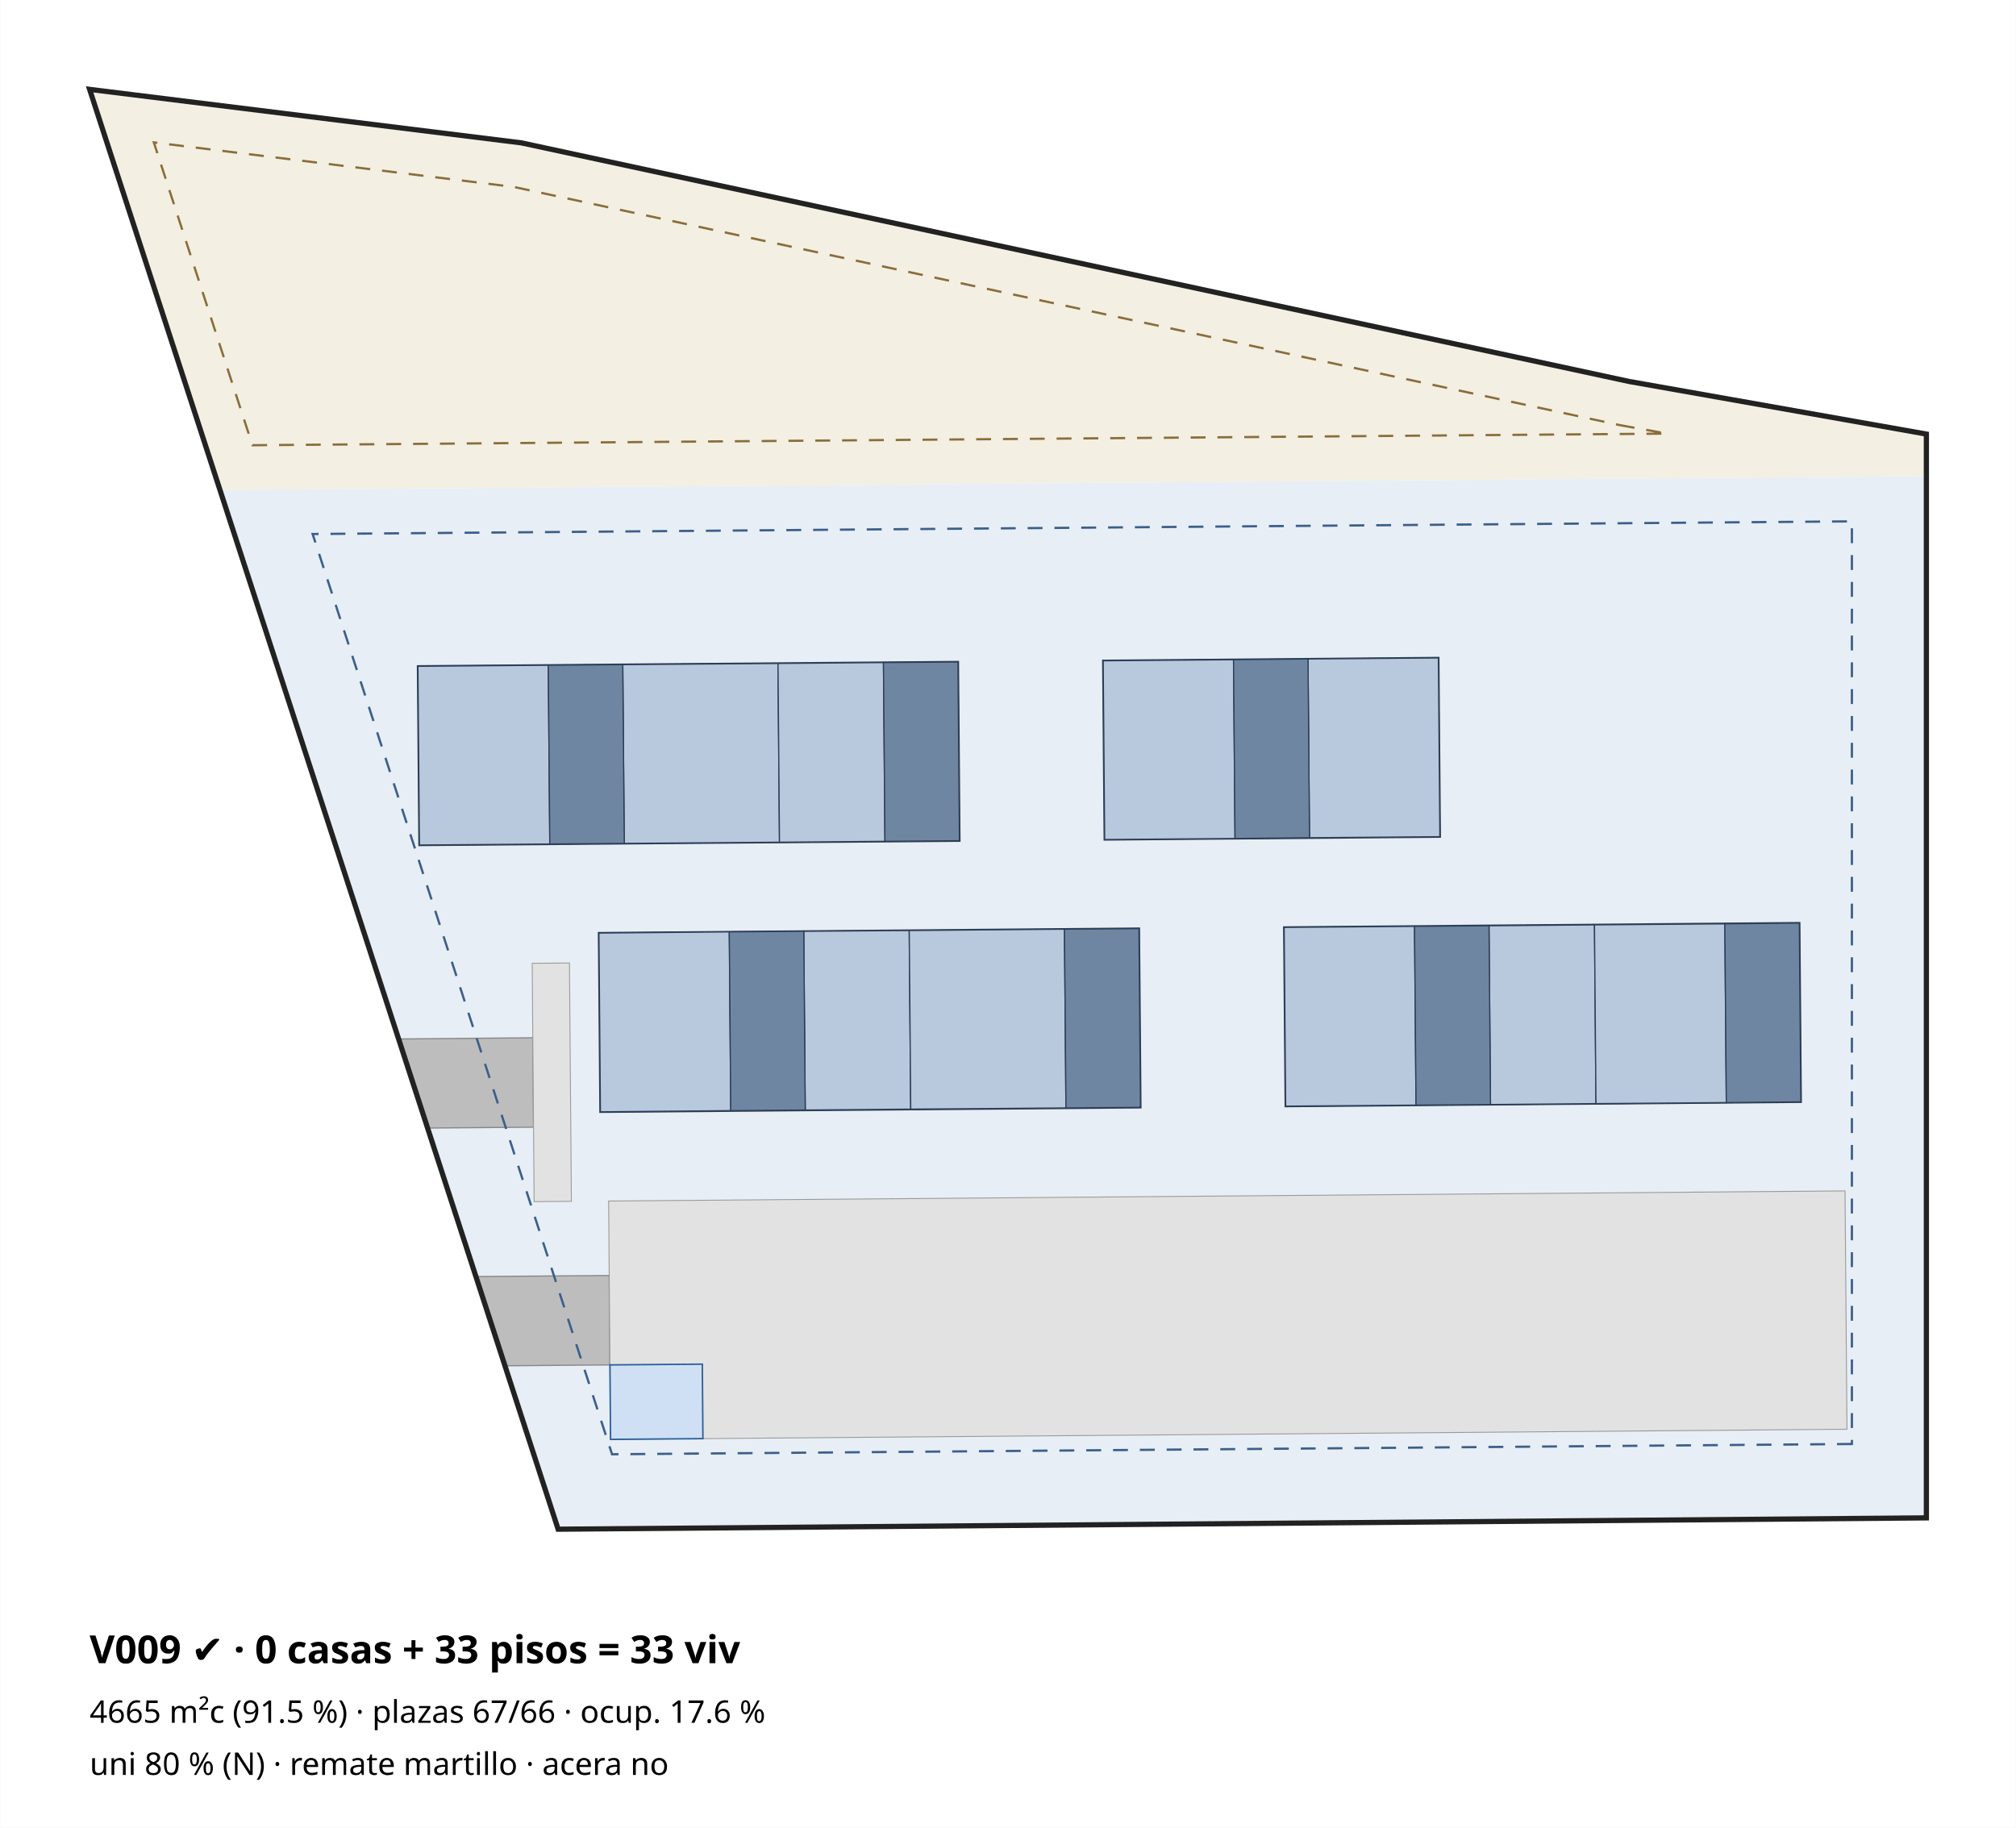
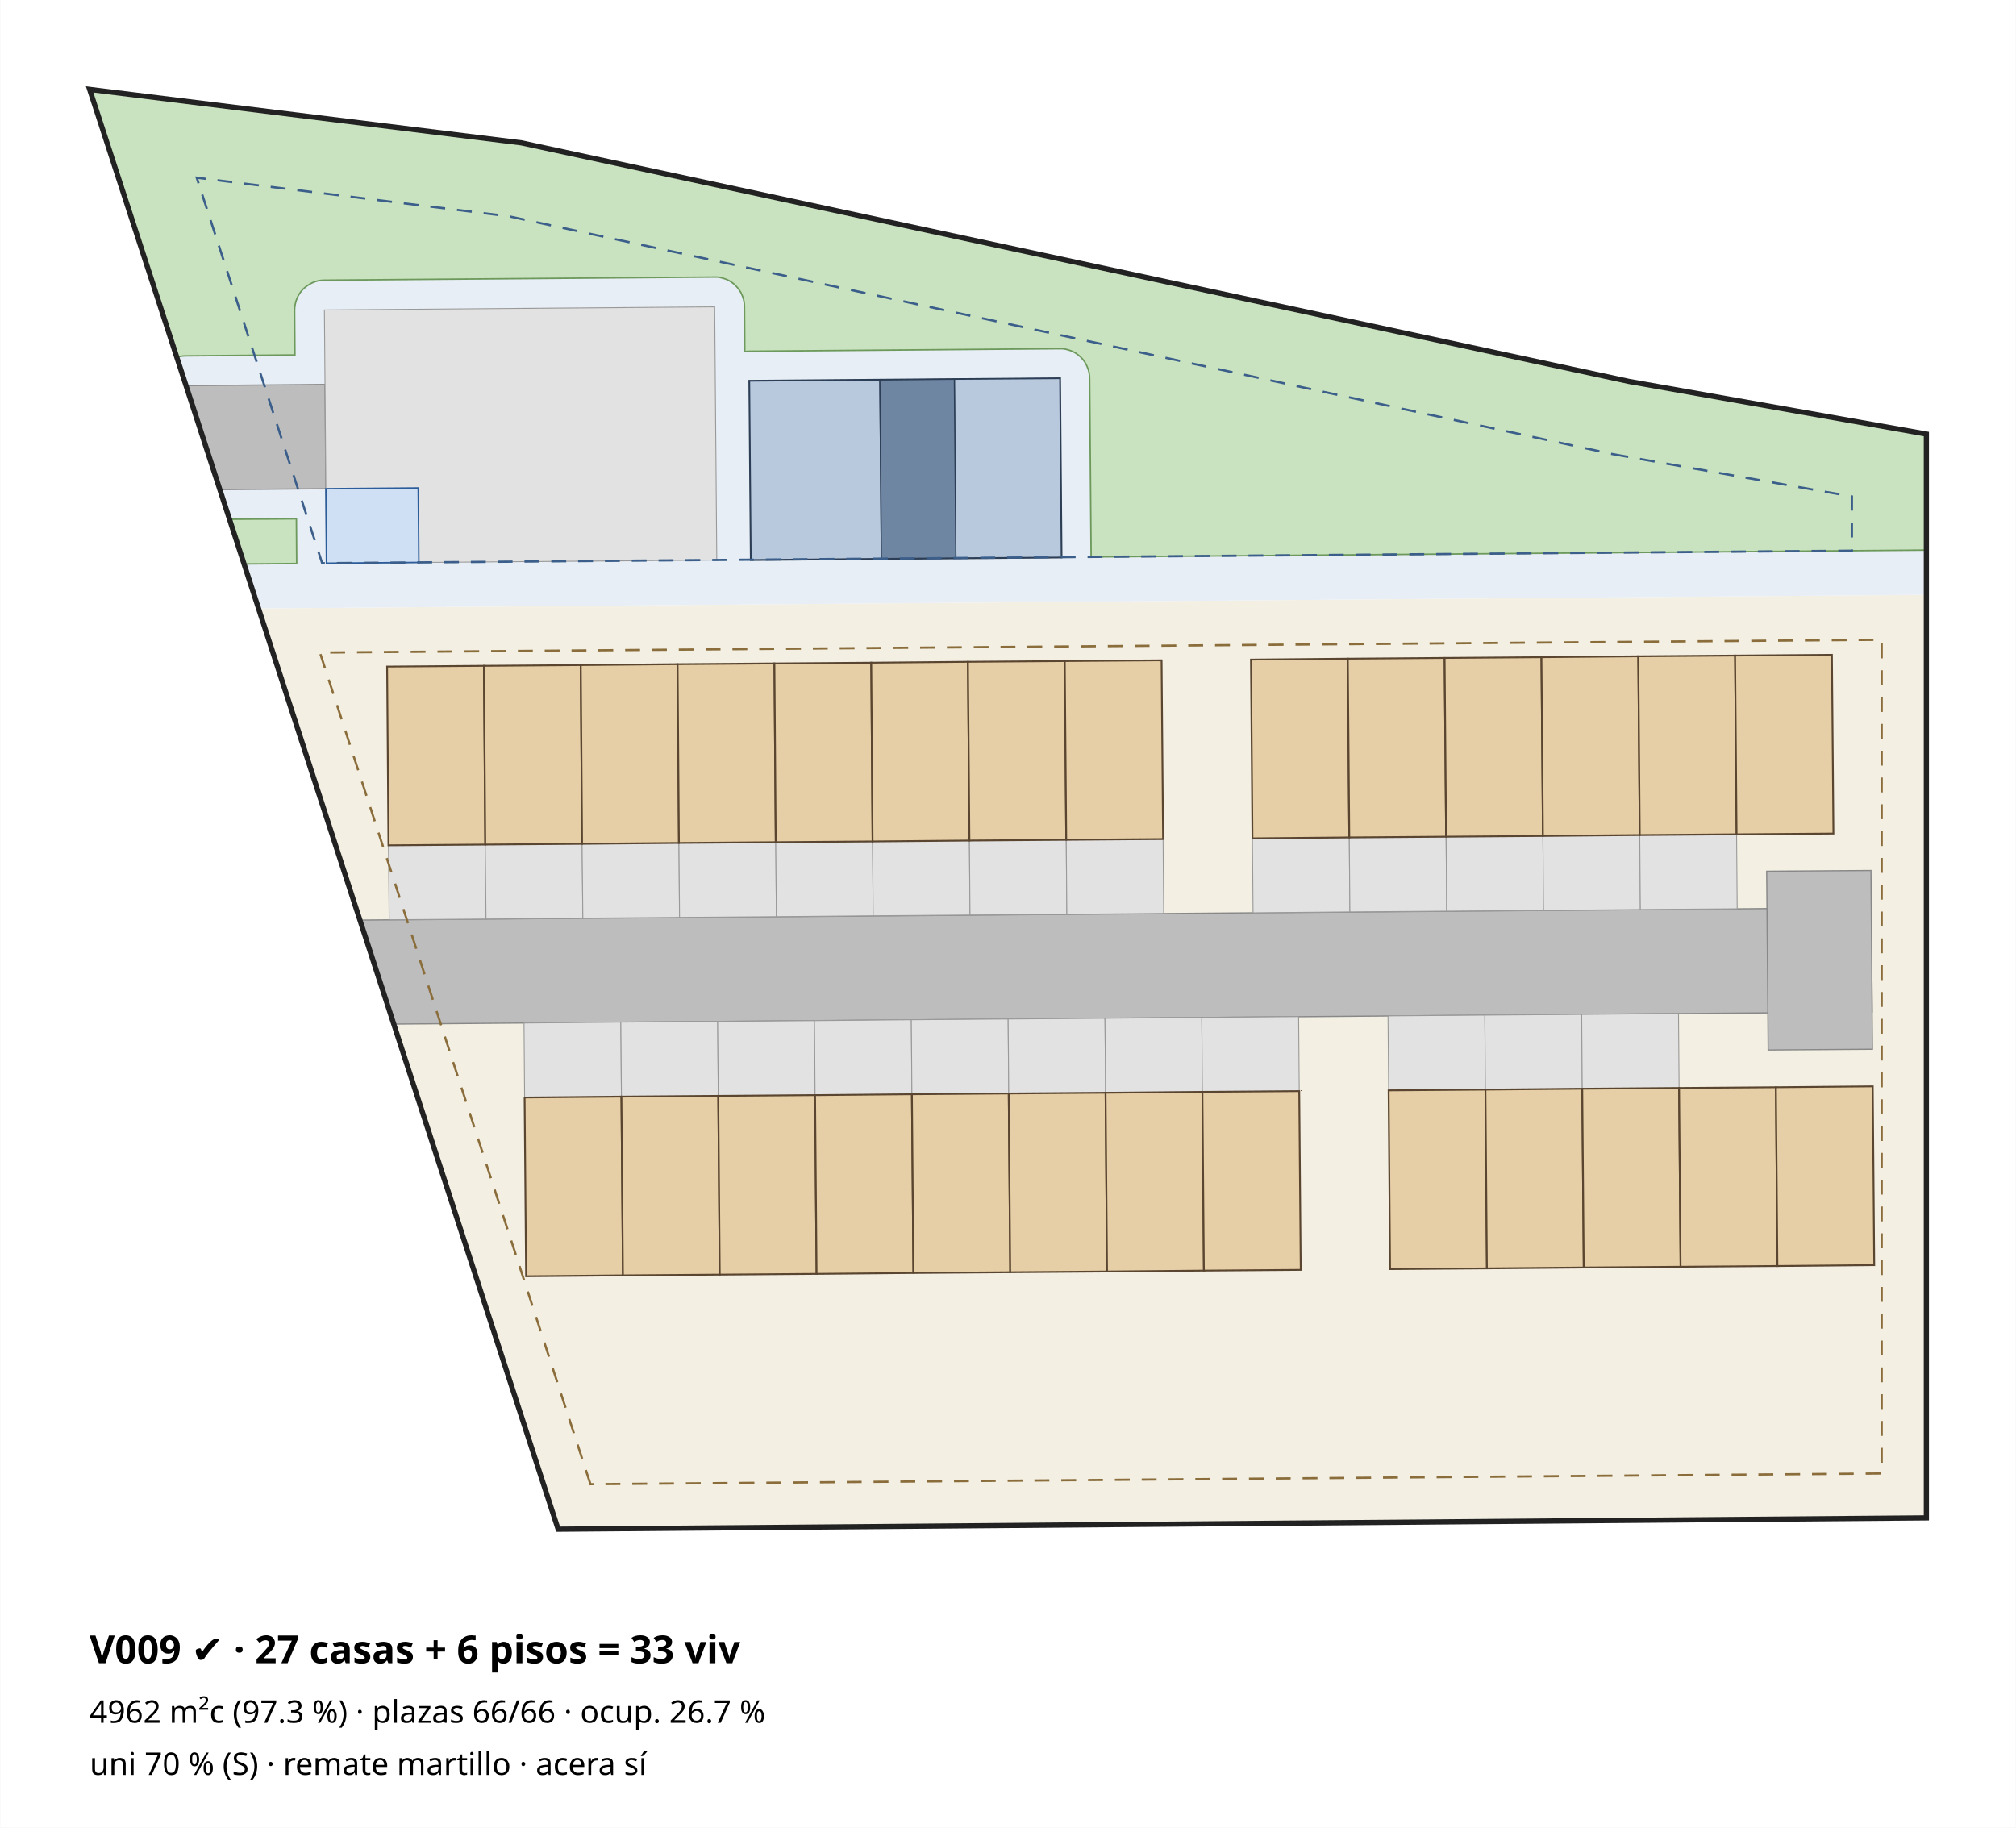
<svg xmlns="http://www.w3.org/2000/svg" viewBox="0 0 135.3 122.7" width="1082" height="981" font-family="sans-serif">
  <rect width="100%" height="100%" fill="#fff" />
  <g>
-     <path d="M129.30,31.96 L14.75,32.90 L6.00,6.00 L34.98,9.59 L109.35,25.61 L129.30,29.14 L129.30,31.96 Z" fill="#f3efe2" stroke="none" stroke-width="0" />
-     <path d="M129.30,101.90 L37.45,102.66 L14.75,32.90 L129.30,31.96 L129.30,101.90 Z" fill="#e7eef5" stroke="none" stroke-width="0" />
-     <path d="M31.93,85.70 L40.88,85.63 L40.93,91.63 L33.88,91.69 L31.93,85.70 Z" fill="#bdbdbd" stroke="#888" stroke-width="0.08" />
-     <path d="M26.74,69.75 L35.75,69.67 L35.80,75.67 L28.69,75.73 L26.74,69.75 Z" fill="#bdbdbd" stroke="#888" stroke-width="0.08" />
-     <path d="M123.97,95.95 L123.84,79.95 L40.84,80.63 L40.97,96.63 L123.97,95.95 Z" fill="#e2e2e2" stroke="#999" stroke-width="0.06" />
-     <path d="M38.34,80.65 L38.21,64.65 L35.71,64.67 L35.84,80.67 L38.34,80.65 Z" fill="#e2e2e2" stroke="#999" stroke-width="0.06" />
-     <path d="M47.17,96.58 L47.13,91.58 L40.93,91.63 L40.97,96.63 L47.17,96.58 Z" fill="#cfe0f5" stroke="#2c5d9a" stroke-width="0.1" />
-     <path d="M76.54,74.34 L76.44,62.34 L40.19,62.64 L40.29,74.64 L76.54,74.34 Z" fill="#9fb4cc" stroke="#2c3e55" stroke-width="0.15" />
-     <path d="M120.87,73.97 L120.77,61.97 L86.19,62.26 L86.29,74.26 L120.87,73.97 Z" fill="#9fb4cc" stroke="#2c3e55" stroke-width="0.15" />
-     <path d="M64.39,56.44 L64.29,44.44 L28.04,44.73 L28.14,56.73 L64.39,56.44 Z" fill="#9fb4cc" stroke="#2c3e55" stroke-width="0.15" />
-     <path d="M96.64,56.17 L96.54,44.17 L74.04,44.36 L74.14,56.36 L96.64,56.17 Z" fill="#9fb4cc" stroke="#2c3e55" stroke-width="0.15" />
-     <path d="M49.04,74.56 L48.94,62.56 L40.19,62.64 L40.29,74.64 L49.04,74.56 Z" fill="#b8c9de" stroke="#2c3e55" stroke-width="0.08" />
-     <path d="M61.12,74.46 L61.02,62.47 L53.94,62.52 L54.04,74.52 L61.12,74.46 Z" fill="#b8c9de" stroke="#2c3e55" stroke-width="0.08" />
-     <path d="M71.54,74.38 L71.44,62.38 L61.02,62.47 L61.12,74.46 L71.54,74.38 Z" fill="#b8c9de" stroke="#2c3e55" stroke-width="0.08" />
-     <path d="M95.04,74.19 L94.94,62.19 L86.19,62.26 L86.29,74.26 L95.04,74.19 Z" fill="#b8c9de" stroke="#2c3e55" stroke-width="0.08" />
-     <path d="M107.12,74.09 L107.02,62.09 L99.94,62.15 L100.04,74.15 L107.12,74.09 Z" fill="#b8c9de" stroke="#2c3e55" stroke-width="0.08" />
-     <path d="M115.87,74.02 L115.77,62.02 L107.02,62.09 L107.12,74.09 L115.87,74.02 Z" fill="#b8c9de" stroke="#2c3e55" stroke-width="0.08" />
-     <path d="M36.89,56.66 L36.79,44.66 L28.04,44.73 L28.14,56.73 L36.89,56.66 Z" fill="#b8c9de" stroke="#2c3e55" stroke-width="0.08" />
-     <path d="M52.31,56.54 L52.21,44.54 L41.79,44.62 L41.89,56.62 L52.31,56.54 Z" fill="#b8c9de" stroke="#2c3e55" stroke-width="0.08" />
-     <path d="M59.39,56.48 L59.29,44.48 L52.21,44.54 L52.31,56.54 L59.39,56.48 Z" fill="#b8c9de" stroke="#2c3e55" stroke-width="0.08" />
-     <path d="M82.89,56.29 L82.79,44.29 L74.04,44.36 L74.14,56.36 L82.89,56.29 Z" fill="#b8c9de" stroke="#2c3e55" stroke-width="0.08" />
-     <path d="M96.64,56.17 L96.54,44.17 L87.79,44.24 L87.89,56.24 L96.64,56.17 Z" fill="#b8c9de" stroke="#2c3e55" stroke-width="0.08" />
-     <path d="M54.04,74.52 L53.94,62.52 L48.94,62.56 L49.04,74.56 L54.04,74.52 Z" fill="#6f86a3" stroke="#2c3e55" stroke-width="0.08" />
-     <path d="M76.54,74.34 L76.44,62.34 L71.44,62.38 L71.54,74.38 L76.54,74.34 Z" fill="#6f86a3" stroke="#2c3e55" stroke-width="0.08" />
-     <path d="M100.04,74.15 L99.94,62.15 L94.94,62.19 L95.04,74.19 L100.04,74.15 Z" fill="#6f86a3" stroke="#2c3e55" stroke-width="0.08" />
-     <path d="M120.87,73.97 L120.77,61.97 L115.77,62.02 L115.87,74.02 L120.87,73.97 Z" fill="#6f86a3" stroke="#2c3e55" stroke-width="0.08" />
-     <path d="M41.89,56.62 L41.79,44.62 L36.79,44.66 L36.89,56.66 L41.89,56.62 Z" fill="#6f86a3" stroke="#2c3e55" stroke-width="0.08" />
-     <path d="M64.39,56.44 L64.29,44.44 L59.29,44.48 L59.39,56.48 L64.39,56.44 Z" fill="#6f86a3" stroke="#2c3e55" stroke-width="0.08" />
-     <path d="M87.89,56.24 L87.79,44.24 L82.79,44.29 L82.89,56.29 L87.89,56.24 Z" fill="#6f86a3" stroke="#2c3e55" stroke-width="0.08" />
-     <path d="M108.72,28.54 L108.77,28.55 L108.83,28.56 L111.89,29.11 L16.93,29.89 L10.31,9.56 L34.48,12.55 L108.72,28.54 Z" fill="none" stroke="#8a6d3b" stroke-width="0.15" stroke-dasharray="1,0.8" />
-     <path d="M124.30,96.94 L41.07,97.63 L20.97,35.85 L124.30,35.00 L124.30,96.94 Z" fill="none" stroke="#3b5f8a" stroke-width="0.15" stroke-dasharray="1,0.8" />
+     <path d="M129.30,101.90 L37.45,102.66 L17.34,40.85 L129.30,39.93 L129.30,101.90 Z" fill="#f3efe2" stroke="none" stroke-width="0" />
+     <path d="M129.30,39.93 L17.34,40.85 L6.00,6.00 L34.98,9.59 L109.35,25.61 L129.30,29.14 L129.30,39.93 Z" fill="#e7eef5" stroke="none" stroke-width="0" />
+     <path d="M73.13,25.39 L73.12,25.19 L73.09,25.00 L73.04,24.81 L72.97,24.63 L72.89,24.45 L72.79,24.28 L72.67,24.12 L72.54,23.98 L72.39,23.85 L72.23,23.73 L72.06,23.63 L71.88,23.55 L71.70,23.49 L71.51,23.44 L71.31,23.41 L71.12,23.41 L50.28,23.58 L50.09,23.59 L49.98,23.60 L49.96,20.58 L49.95,20.38 L49.92,20.19 L49.87,20.00 L49.80,19.82 L49.72,19.64 L49.61,19.47 L49.49,19.31 L49.36,19.17 L49.22,19.04 L49.06,18.92 L48.89,18.82 L48.71,18.74 L48.52,18.68 L48.33,18.63 L48.14,18.60 L47.94,18.60 L21.74,18.81 L21.55,18.82 L21.35,18.85 L21.16,18.90 L20.98,18.97 L20.80,19.06 L20.64,19.16 L20.48,19.28 L20.33,19.41 L20.20,19.56 L20.09,19.71 L19.99,19.88 L19.91,20.06 L19.84,20.25 L19.80,20.44 L19.77,20.63 L19.76,20.83 L19.78,23.83 L12.45,23.89 L12.26,23.90 L12.06,23.93 L11.87,23.98 L11.85,23.99 L6.00,6.00 L34.98,9.59 L109.35,25.61 L129.30,29.14 L129.30,36.93 L73.23,37.39 L73.13,25.39 Z M15.39,34.86 L19.88,34.83 L19.90,37.83 L16.36,37.86 L15.39,34.86 Z" fill="#c9e2bf" stroke="#6d9a5c" stroke-width="0.1" />
+     <path d="M24.14,61.77 L125.60,60.94 L125.66,67.94 L26.42,68.75 L24.14,61.77 Z" fill="#bdbdbd" stroke="#888" stroke-width="0.08" />
+     <path d="M118.68,70.49 L118.58,58.49 L125.58,58.44 L125.68,70.44 L118.68,70.49 Z" fill="#bdbdbd" stroke="#888" stroke-width="0.08" />
+     <path d="M12.47,25.89 L21.80,25.81 L21.86,32.81 L14.74,32.87 L12.47,25.89 Z" fill="#bdbdbd" stroke="#888" stroke-width="0.08" />
+     <path d="M48.10,37.60 L47.96,20.60 L21.76,20.81 L21.90,37.81 L48.10,37.60 Z" fill="#e2e2e2" stroke="#999" stroke-width="0.06" />
+     <path d="M28.10,37.76 L28.06,32.76 L21.86,32.81 L21.90,37.81 L28.10,37.76 Z" fill="#cfe0f5" stroke="#2c5d9a" stroke-width="0.1" />
+     <path d="M41.70,73.62 L41.66,68.62 L35.16,68.68 L35.20,73.68 L41.70,73.62 Z" fill="#e2e2e2" stroke="#999" stroke-width="0.06" />
+     <path d="M32.61,61.70 L32.56,56.70 L26.06,56.75 L26.11,61.75 L32.61,61.70 Z" fill="#e2e2e2" stroke="#999" stroke-width="0.06" />
+     <path d="M48.20,73.57 L48.16,68.57 L41.66,68.62 L41.70,73.62 L48.20,73.57 Z" fill="#e2e2e2" stroke="#999" stroke-width="0.06" />
+     <path d="M39.11,61.64 L39.06,56.65 L32.56,56.70 L32.61,61.70 L39.11,61.64 Z" fill="#e2e2e2" stroke="#999" stroke-width="0.06" />
+     <path d="M54.70,73.52 L54.66,68.52 L48.16,68.57 L48.20,73.57 L54.70,73.52 Z" fill="#e2e2e2" stroke="#999" stroke-width="0.06" />
+     <path d="M45.60,61.59 L45.56,56.59 L39.06,56.65 L39.11,61.64 L45.60,61.59 Z" fill="#e2e2e2" stroke="#999" stroke-width="0.06" />
+     <path d="M61.20,73.46 L61.16,68.46 L54.66,68.52 L54.70,73.52 L61.20,73.46 Z" fill="#e2e2e2" stroke="#999" stroke-width="0.06" />
+     <path d="M52.10,61.54 L52.06,56.54 L45.56,56.59 L45.60,61.59 L52.10,61.54 Z" fill="#e2e2e2" stroke="#999" stroke-width="0.06" />
+     <path d="M67.70,73.41 L67.66,68.41 L61.16,68.46 L61.20,73.46 L67.70,73.41 Z" fill="#e2e2e2" stroke="#999" stroke-width="0.06" />
+     <path d="M58.60,61.48 L58.56,56.49 L52.06,56.54 L52.10,61.54 L58.60,61.48 Z" fill="#e2e2e2" stroke="#999" stroke-width="0.06" />
+     <path d="M74.20,73.36 L74.16,68.36 L67.66,68.41 L67.70,73.41 L74.20,73.36 Z" fill="#e2e2e2" stroke="#999" stroke-width="0.06" />
+     <path d="M65.10,61.43 L65.06,56.43 L58.56,56.49 L58.60,61.48 L65.10,61.43 Z" fill="#e2e2e2" stroke="#999" stroke-width="0.06" />
+     <path d="M80.70,73.30 L80.66,68.30 L74.16,68.36 L74.20,73.36 L80.70,73.30 Z" fill="#e2e2e2" stroke="#999" stroke-width="0.06" />
+     <path d="M71.60,61.38 L71.56,56.38 L65.06,56.43 L65.10,61.43 L71.60,61.38 Z" fill="#e2e2e2" stroke="#999" stroke-width="0.06" />
+     <path d="M87.20,73.25 L87.16,68.25 L80.66,68.30 L80.70,73.30 L87.20,73.25 Z" fill="#e2e2e2" stroke="#999" stroke-width="0.06" />
+     <path d="M78.10,61.32 L78.06,56.33 L71.56,56.38 L71.60,61.38 L78.10,61.32 Z" fill="#e2e2e2" stroke="#999" stroke-width="0.06" />
+     <path d="M99.70,73.15 L99.66,68.15 L93.16,68.20 L93.20,73.20 L99.70,73.15 Z" fill="#e2e2e2" stroke="#999" stroke-width="0.06" />
+     <path d="M90.60,61.22 L90.56,56.22 L84.06,56.28 L84.10,61.28 L90.60,61.22 Z" fill="#e2e2e2" stroke="#999" stroke-width="0.06" />
+     <path d="M106.20,73.09 L106.16,68.10 L99.66,68.15 L99.70,73.15 L106.20,73.09 Z" fill="#e2e2e2" stroke="#999" stroke-width="0.06" />
+     <path d="M97.10,61.17 L97.06,56.17 L90.56,56.22 L90.60,61.22 L97.10,61.17 Z" fill="#e2e2e2" stroke="#999" stroke-width="0.06" />
+     <path d="M112.70,73.04 L112.66,68.04 L106.16,68.10 L106.20,73.09 L112.70,73.04 Z" fill="#e2e2e2" stroke="#999" stroke-width="0.06" />
+     <path d="M103.60,61.12 L103.56,56.12 L97.06,56.17 L97.10,61.17 L103.60,61.12 Z" fill="#e2e2e2" stroke="#999" stroke-width="0.06" />
+     <path d="M110.10,61.06 L110.06,56.06 L103.56,56.12 L103.60,61.12 L110.10,61.06 Z" fill="#e2e2e2" stroke="#999" stroke-width="0.06" />
+     <path d="M116.60,61.01 L116.56,56.01 L110.06,56.06 L110.10,61.06 L116.60,61.01 Z" fill="#e2e2e2" stroke="#999" stroke-width="0.06" />
+     <path d="M41.80,85.62 L41.70,73.62 L35.20,73.68 L35.30,85.68 L41.80,85.62 Z" fill="#e6cfa6" stroke="#5a4630" stroke-width="0.12" />
+     <path d="M32.56,56.70 L32.47,44.70 L25.97,44.75 L26.06,56.75 L32.56,56.70 Z" fill="#e6cfa6" stroke="#5a4630" stroke-width="0.12" />
+     <path d="M48.30,85.57 L48.20,73.57 L41.70,73.62 L41.80,85.62 L48.30,85.57 Z" fill="#e6cfa6" stroke="#5a4630" stroke-width="0.12" />
+     <path d="M39.06,56.65 L38.97,44.65 L32.47,44.70 L32.56,56.70 L39.06,56.65 Z" fill="#e6cfa6" stroke="#5a4630" stroke-width="0.12" />
+     <path d="M54.80,85.52 L54.70,73.52 L48.20,73.57 L48.30,85.57 L54.80,85.52 Z" fill="#e6cfa6" stroke="#5a4630" stroke-width="0.12" />
+     <path d="M45.56,56.59 L45.47,44.59 L38.97,44.65 L39.06,56.65 L45.56,56.59 Z" fill="#e6cfa6" stroke="#5a4630" stroke-width="0.12" />
+     <path d="M61.30,85.46 L61.20,73.46 L54.70,73.52 L54.80,85.52 L61.30,85.46 Z" fill="#e6cfa6" stroke="#5a4630" stroke-width="0.12" />
+     <path d="M52.06,56.54 L51.97,44.54 L45.47,44.59 L45.56,56.59 L52.06,56.54 Z" fill="#e6cfa6" stroke="#5a4630" stroke-width="0.12" />
+     <path d="M67.80,85.41 L67.70,73.41 L61.20,73.46 L61.30,85.46 L67.80,85.41 Z" fill="#e6cfa6" stroke="#5a4630" stroke-width="0.12" />
+     <path d="M58.56,56.49 L58.47,44.49 L51.97,44.54 L52.06,56.54 L58.56,56.49 Z" fill="#e6cfa6" stroke="#5a4630" stroke-width="0.12" />
+     <path d="M74.30,85.36 L74.20,73.36 L67.70,73.41 L67.80,85.41 L74.30,85.36 Z" fill="#e6cfa6" stroke="#5a4630" stroke-width="0.12" />
+     <path d="M65.06,56.43 L64.96,44.43 L58.47,44.49 L58.56,56.49 L65.06,56.43 Z" fill="#e6cfa6" stroke="#5a4630" stroke-width="0.12" />
+     <path d="M80.80,85.30 L80.70,73.30 L74.20,73.36 L74.30,85.36 L80.80,85.30 Z" fill="#e6cfa6" stroke="#5a4630" stroke-width="0.12" />
+     <path d="M71.56,56.38 L71.46,44.38 L64.96,44.43 L65.06,56.43 L71.56,56.38 Z" fill="#e6cfa6" stroke="#5a4630" stroke-width="0.12" />
+     <path d="M87.30,85.25 L87.20,73.25 L80.70,73.30 L80.80,85.30 L87.30,85.25 Z" fill="#e6cfa6" stroke="#5a4630" stroke-width="0.12" />
+     <path d="M78.06,56.33 L77.96,44.33 L71.46,44.38 L71.56,56.38 L78.06,56.33 Z" fill="#e6cfa6" stroke="#5a4630" stroke-width="0.12" />
+     <path d="M99.80,85.15 L99.70,73.15 L93.20,73.20 L93.30,85.20 L99.80,85.15 Z" fill="#e6cfa6" stroke="#5a4630" stroke-width="0.12" />
+     <path d="M90.56,56.22 L90.46,44.22 L83.96,44.28 L84.06,56.28 L90.56,56.22 Z" fill="#e6cfa6" stroke="#5a4630" stroke-width="0.12" />
+     <path d="M106.30,85.09 L106.20,73.09 L99.70,73.15 L99.80,85.15 L106.30,85.09 Z" fill="#e6cfa6" stroke="#5a4630" stroke-width="0.12" />
+     <path d="M97.06,56.17 L96.96,44.17 L90.46,44.22 L90.56,56.22 L97.06,56.17 Z" fill="#e6cfa6" stroke="#5a4630" stroke-width="0.12" />
+     <path d="M112.80,85.04 L112.70,73.04 L106.20,73.09 L106.30,85.09 L112.80,85.04 Z" fill="#e6cfa6" stroke="#5a4630" stroke-width="0.12" />
+     <path d="M103.56,56.12 L103.46,44.12 L96.96,44.17 L97.06,56.17 L103.56,56.12 Z" fill="#e6cfa6" stroke="#5a4630" stroke-width="0.12" />
+     <path d="M110.06,56.06 L109.96,44.06 L103.46,44.12 L103.56,56.12 L110.06,56.06 Z" fill="#e6cfa6" stroke="#5a4630" stroke-width="0.12" />
+     <path d="M119.30,84.99 L119.20,72.99 L112.70,73.04 L112.80,85.04 L119.30,84.99 Z" fill="#e6cfa6" stroke="#5a4630" stroke-width="0.12" />
+     <path d="M116.56,56.01 L116.46,44.01 L109.96,44.06 L110.06,56.06 L116.56,56.01 Z" fill="#e6cfa6" stroke="#5a4630" stroke-width="0.12" />
+     <path d="M125.80,84.93 L125.70,72.93 L119.20,72.99 L119.30,84.99 L125.80,84.93 Z" fill="#e6cfa6" stroke="#5a4630" stroke-width="0.12" />
+     <path d="M123.06,55.96 L122.96,43.96 L116.46,44.01 L116.56,56.01 L123.06,55.96 Z" fill="#e6cfa6" stroke="#5a4630" stroke-width="0.12" />
+     <path d="M71.23,37.41 L71.13,25.41 L50.30,25.58 L50.40,37.58 L71.23,37.41 Z" fill="#9fb4cc" stroke="#2c3e55" stroke-width="0.15" />
+     <path d="M59.15,37.50 L59.05,25.51 L50.30,25.58 L50.40,37.58 L59.15,37.50 Z" fill="#b8c9de" stroke="#2c3e55" stroke-width="0.08" />
+     <path d="M71.23,37.41 L71.13,25.41 L64.05,25.46 L64.15,37.46 L71.23,37.41 Z" fill="#b8c9de" stroke="#2c3e55" stroke-width="0.08" />
+     <path d="M64.15,37.46 L64.05,25.46 L59.05,25.51 L59.15,37.50 L64.15,37.46 Z" fill="#6f86a3" stroke="#2c3e55" stroke-width="0.08" />
+     <path d="M39.62,99.64 L21.46,43.81 L126.30,42.95 L126.30,98.92 L39.62,99.64 Z" fill="none" stroke="#8a6d3b" stroke-width="0.15" stroke-dasharray="1,0.8" />
+     <path d="M108.30,30.50 L108.39,30.51 L108.48,30.53 L124.30,33.33 L124.30,36.97 L21.61,37.81 L13.19,11.93 L34.14,14.52 L108.30,30.50 Z" fill="none" stroke="#3b5f8a" stroke-width="0.15" stroke-dasharray="1,0.8" />
    <path d="M129.30,29.14 L129.30,101.90 L37.45,102.66 L6.00,6.00 L34.98,9.59 L109.35,25.61 L129.30,29.14 Z" fill="none" stroke="#222" stroke-width="0.35" />
  </g>
-   <text x="6" y="111.66" font-size="2.6" font-weight="bold">V009 ✔ · 0 casas + 33 pisos = 33 viv</text>
-   <text x="6" y="115.66" font-size="2.1">4665 m²c (91.5 %) · plazas 67/66 · ocup. 17.6 %</text>
-   <text x="6" y="119.16" font-size="2.1">uni 80 % (N) · remate martillo · acera no</text>
+   <text x="6" y="111.66" font-size="2.6" font-weight="bold">V009 ✔ · 27 casas + 6 pisos = 33 viv</text>
+   <text x="6" y="115.66" font-size="2.1">4962 m²c (97.3 %) · plazas 66/66 · ocup. 26.7 %</text>
+   <text x="6" y="119.16" font-size="2.1">uni 70 % (S) · remate martillo · acera sí</text>
</svg>
